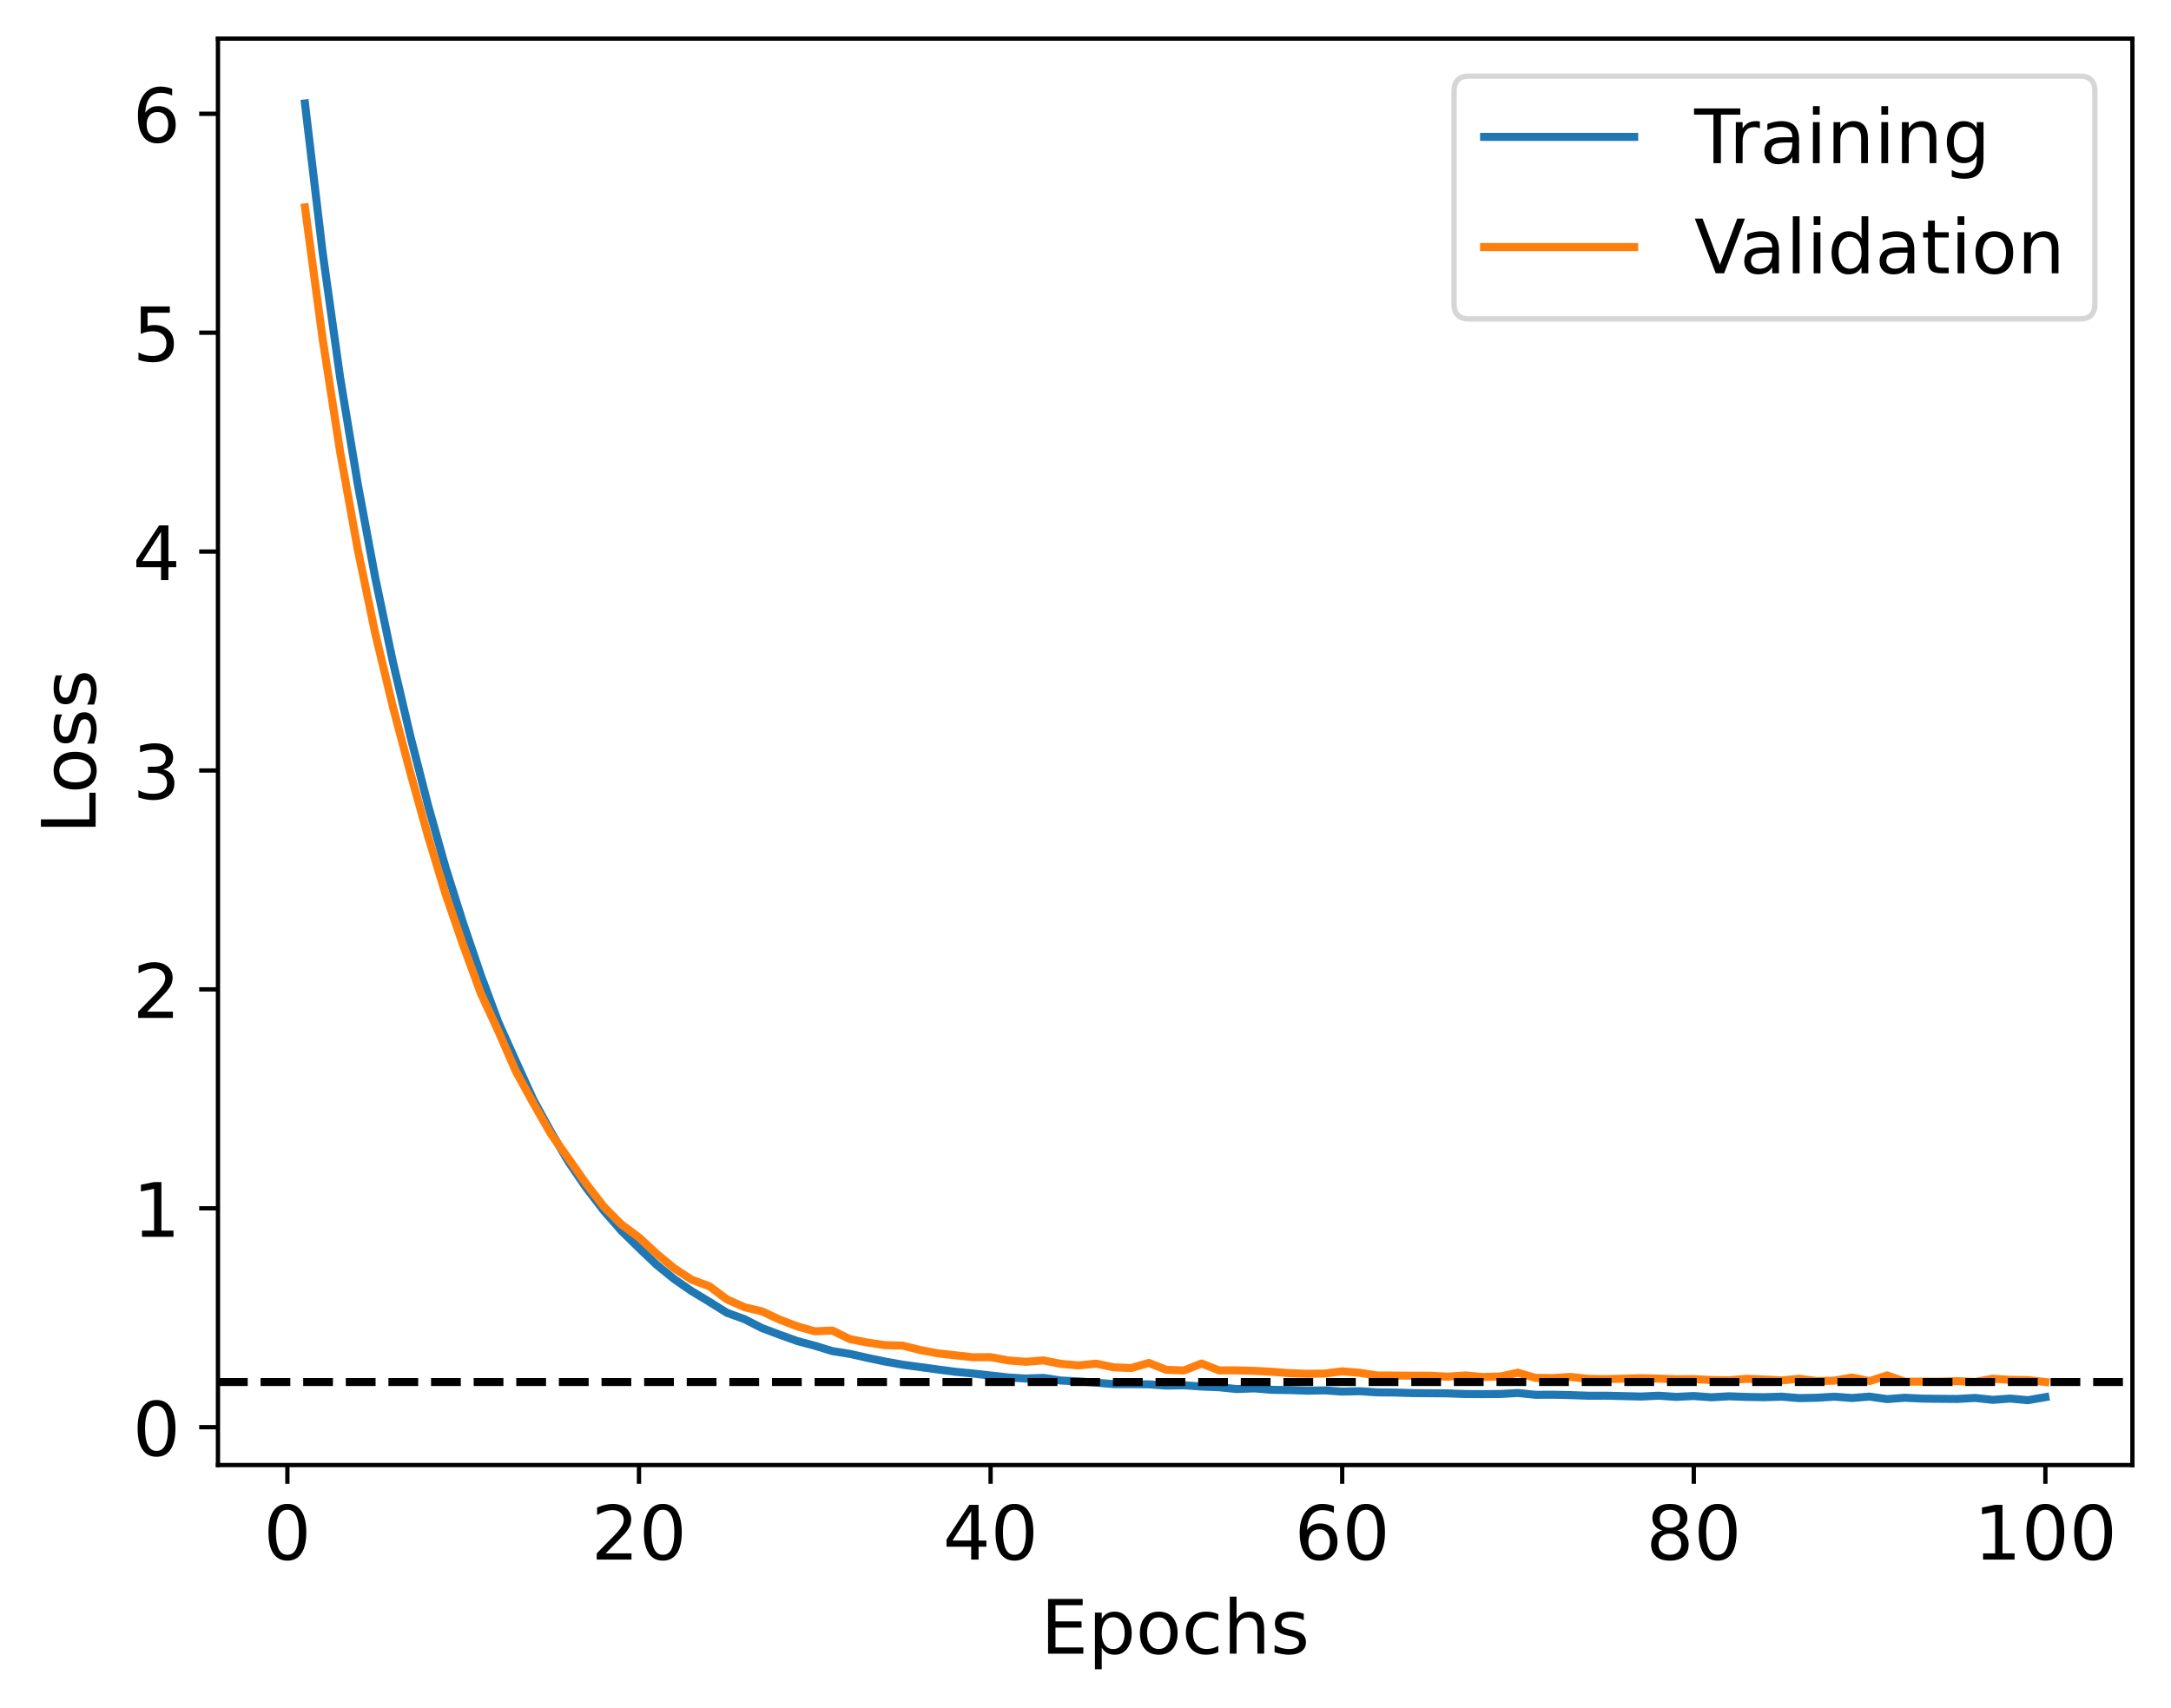
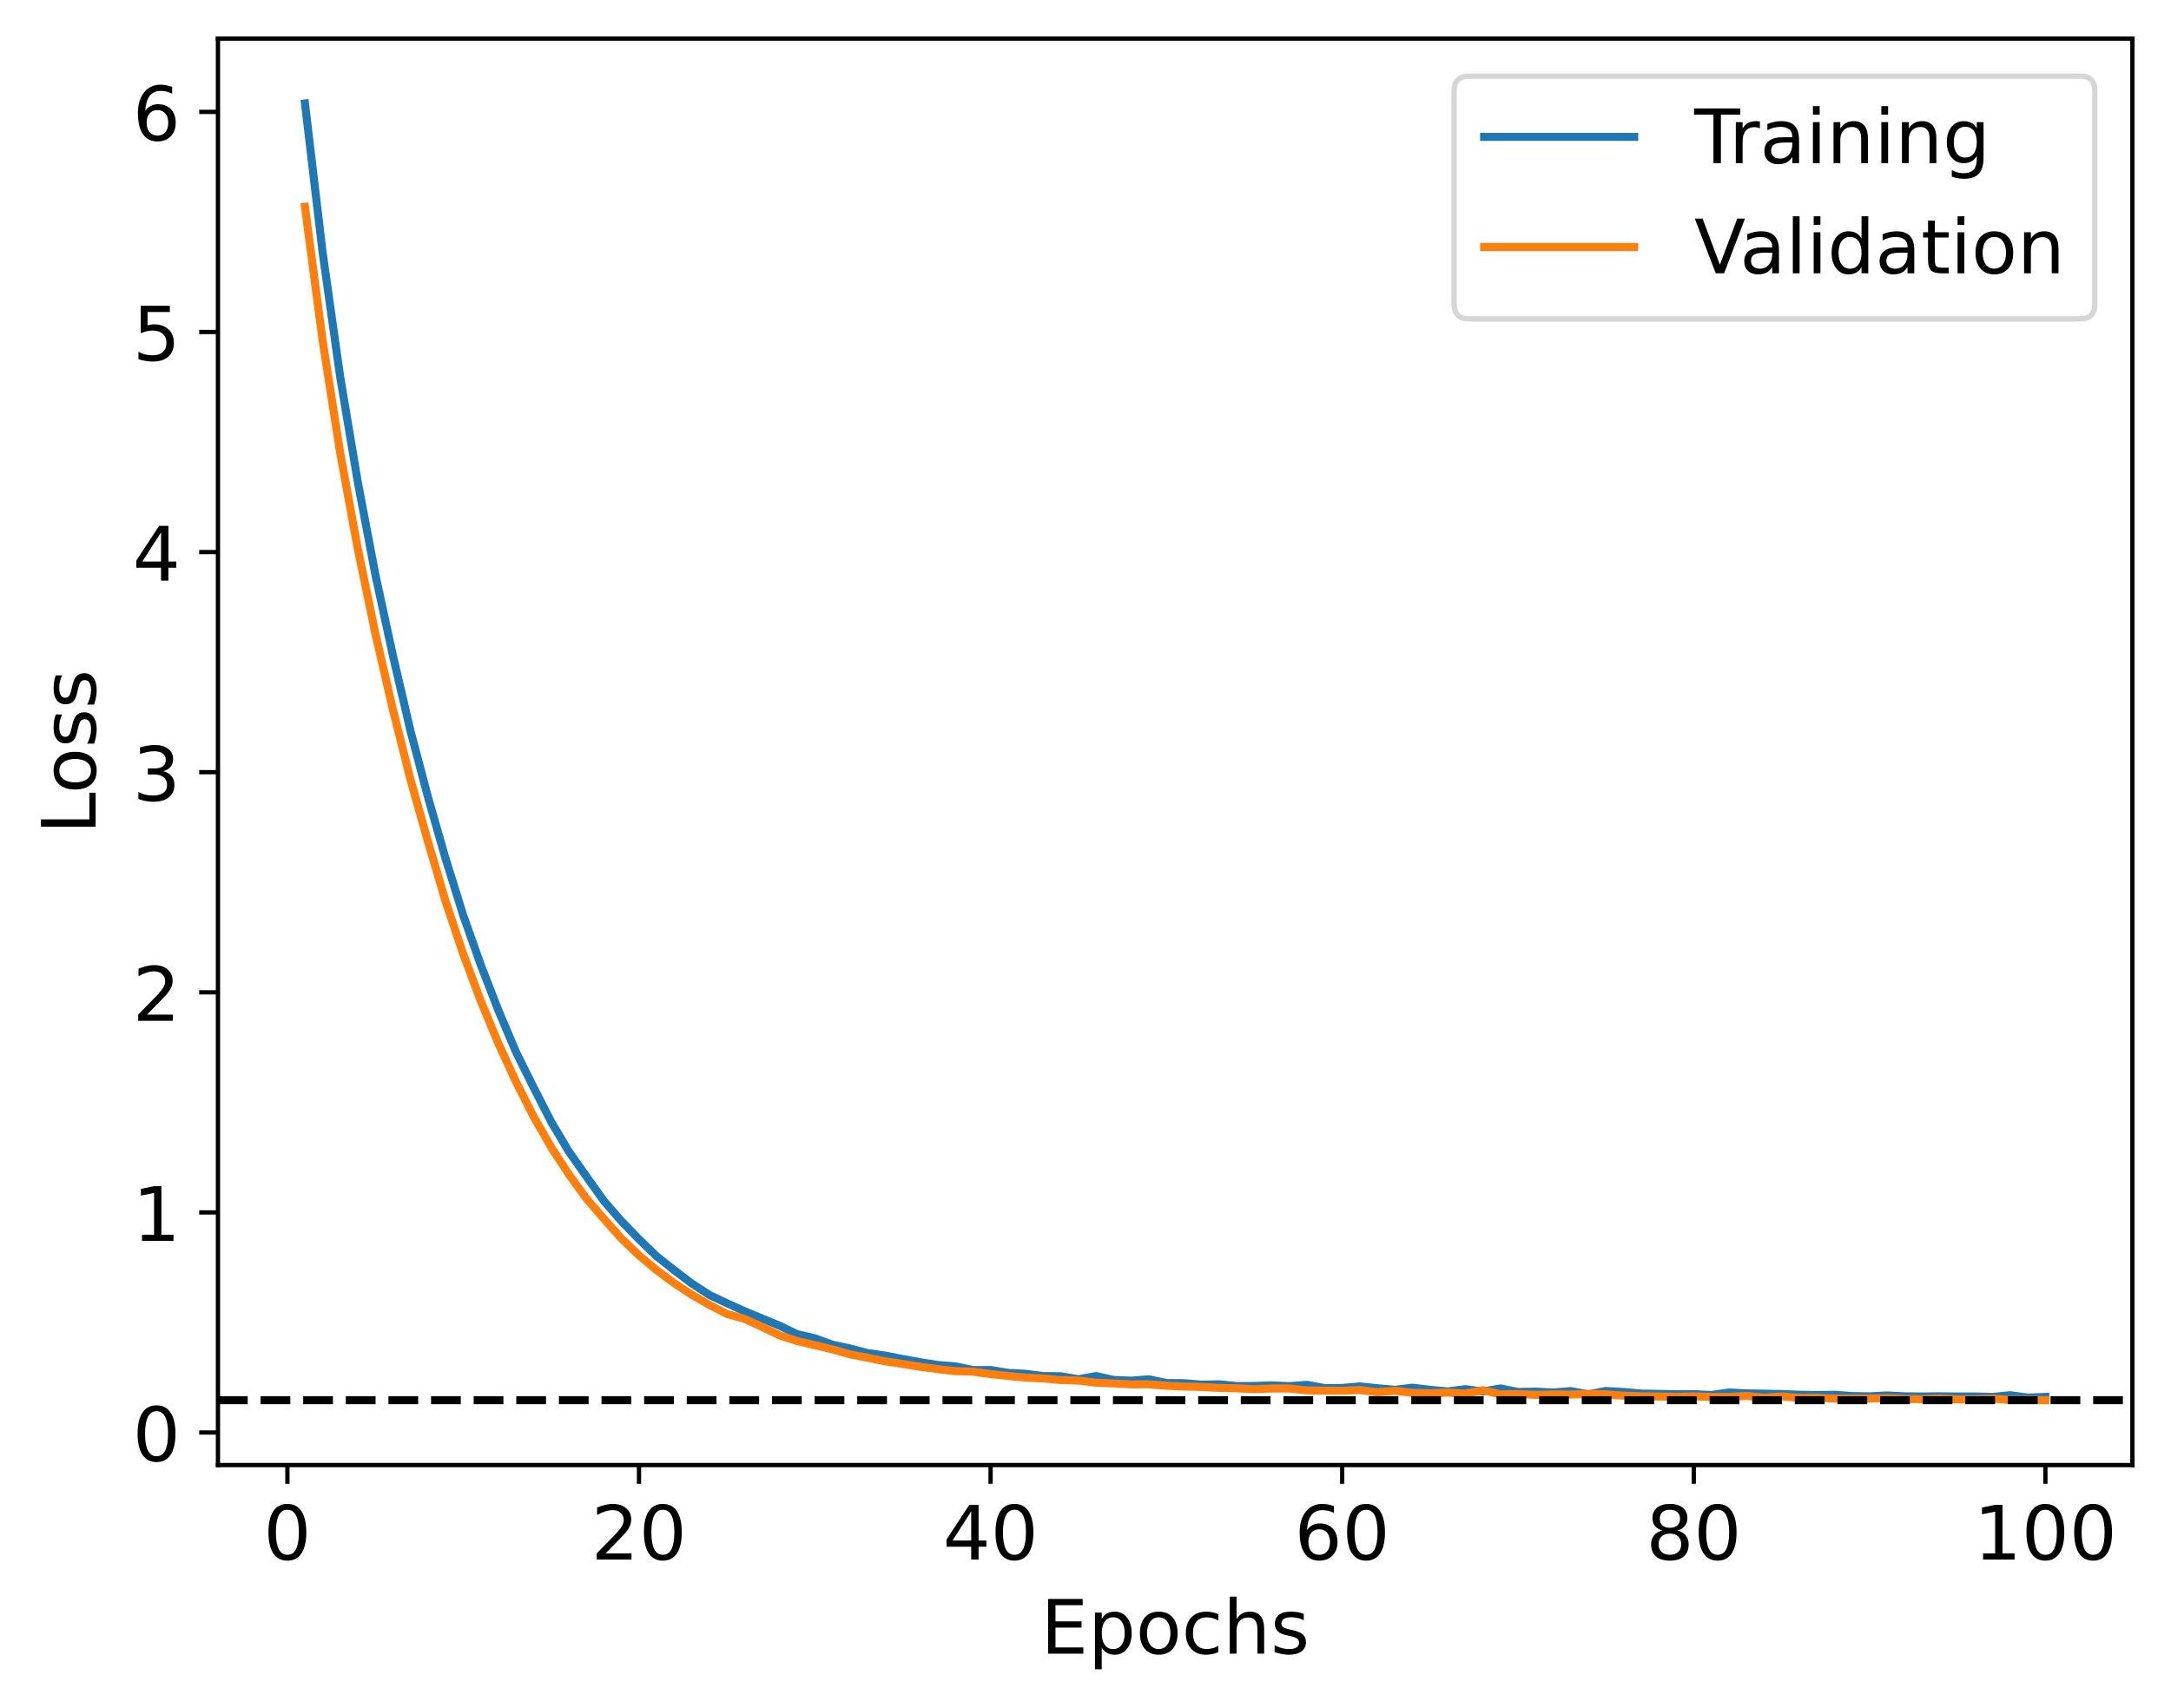
<svg xmlns="http://www.w3.org/2000/svg" xmlns:xlink="http://www.w3.org/1999/xlink" width="404.977pt" height="318.611pt" viewBox="0 0 404.977 318.611" version="1.1">
  <defs>
    <style type="text/css">*{stroke-linejoin: round; stroke-linecap: butt}</style>
  </defs>
  <g id="figure_1">
    <g id="patch_1">
      <path d="M 0 318.611  L 404.977 318.611  L 404.977 0  L 0 0  z " style="fill: #ffffff" />
    </g>
    <g id="axes_1">
      <g id="patch_2">
        <path d="M 40.657 273.312  L 397.777 273.312  L 397.777 7.2  L 40.657 7.2  z " style="fill: #ffffff" />
      </g>
      <g id="matplotlib.axis_1">
        <g id="xtick_1">
          <g id="line2d_1">
            <defs>
-               <path id="mcd5db71404" d="M 0 0  L 0 3.5  " style="stroke: #000000; stroke-width: 0.8" />
-             </defs>
-             <g>
-               <use xlink:href="#mcd5db71404" x="53.61" y="273.312" style="stroke: #000000; stroke-width: 0.8" />
+               <path id="m1985bd9512" d="M 0 0  L 0 3.5  " style="stroke: #000000; stroke-width: 0.8" />
+             </defs>
+             <g>
+               <use xlink:href="#m1985bd9512" x="53.61" y="273.312" style="stroke: #000000; stroke-width: 0.8" />
            </g>
          </g>
          <g id="text_1">
            <g transform="translate(49.15651 290.9498) scale(0.14 -0.14)">
              <defs>
                <path id="DejaVuSans-30" d="M 2034 4250  Q 1547 4250 1301 3770  Q 1056 3291 1056 2328  Q 1056 1369 1301 889  Q 1547 409 2034 409  Q 2525 409 2770 889  Q 3016 1369 3016 2328  Q 3016 3291 2770 3770  Q 2525 4250 2034 4250  z M 2034 4750  Q 2819 4750 3233 4129  Q 3647 3509 3647 2328  Q 3647 1150 3233 529  Q 2819 -91 2034 -91  Q 1250 -91 836 529  Q 422 1150 422 2328  Q 422 3509 836 4129  Q 1250 4750 2034 4750  z " transform="scale(0.015625)" />
              </defs>
              <use xlink:href="#DejaVuSans-30" />
            </g>
          </g>
        </g>
        <g id="xtick_2">
          <g id="line2d_2">
            <g>
-               <use xlink:href="#mcd5db71404" x="119.197" y="273.312" style="stroke: #000000; stroke-width: 0.8" />
+               <use xlink:href="#m1985bd9512" x="119.197" y="273.312" style="stroke: #000000; stroke-width: 0.8" />
            </g>
          </g>
          <g id="text_2">
            <g transform="translate(110.2895 290.9498) scale(0.14 -0.14)">
              <defs>
                <path id="DejaVuSans-32" d="M 1228 531  L 3431 531  L 3431 0  L 469 0  L 469 531  Q 828 903 1448 1529  Q 2069 2156 2228 2338  Q 2531 2678 2651 2914  Q 2772 3150 2772 3378  Q 2772 3750 2511 3984  Q 2250 4219 1831 4219  Q 1534 4219 1204 4116  Q 875 4013 500 3803  L 500 4441  Q 881 4594 1212 4672  Q 1544 4750 1819 4750  Q 2544 4750 2975 4387  Q 3406 4025 3406 3419  Q 3406 3131 3298 2873  Q 3191 2616 2906 2266  Q 2828 2175 2409 1742  Q 1991 1309 1228 531  z " transform="scale(0.015625)" />
              </defs>
              <use xlink:href="#DejaVuSans-32" />
              <use xlink:href="#DejaVuSans-30" x="63.623" />
            </g>
          </g>
        </g>
        <g id="xtick_3">
          <g id="line2d_3">
            <g>
-               <use xlink:href="#mcd5db71404" x="184.784" y="273.312" style="stroke: #000000; stroke-width: 0.8" />
+               <use xlink:href="#m1985bd9512" x="184.784" y="273.312" style="stroke: #000000; stroke-width: 0.8" />
            </g>
          </g>
          <g id="text_3">
            <g transform="translate(175.8763 290.9498) scale(0.14 -0.14)">
              <defs>
                <path id="DejaVuSans-34" d="M 2419 4116  L 825 1625  L 2419 1625  L 2419 4116  z M 2253 4666  L 3047 4666  L 3047 1625  L 3713 1625  L 3713 1100  L 3047 1100  L 3047 0  L 2419 0  L 2419 1100  L 313 1100  L 313 1709  L 2253 4666  z " transform="scale(0.015625)" />
              </defs>
              <use xlink:href="#DejaVuSans-34" />
              <use xlink:href="#DejaVuSans-30" x="63.623" />
            </g>
          </g>
        </g>
        <g id="xtick_4">
          <g id="line2d_4">
            <g>
-               <use xlink:href="#mcd5db71404" x="250.371" y="273.312" style="stroke: #000000; stroke-width: 0.8" />
+               <use xlink:href="#m1985bd9512" x="250.371" y="273.312" style="stroke: #000000; stroke-width: 0.8" />
            </g>
          </g>
          <g id="text_4">
            <g transform="translate(241.4631 290.9498) scale(0.14 -0.14)">
              <defs>
                <path id="DejaVuSans-36" d="M 2113 2584  Q 1688 2584 1439 2293  Q 1191 2003 1191 1497  Q 1191 994 1439 701  Q 1688 409 2113 409  Q 2538 409 2786 701  Q 3034 994 3034 1497  Q 3034 2003 2786 2293  Q 2538 2584 2113 2584  z M 3366 4563  L 3366 3988  Q 3128 4100 2886 4159  Q 2644 4219 2406 4219  Q 1781 4219 1451 3797  Q 1122 3375 1075 2522  Q 1259 2794 1537 2939  Q 1816 3084 2150 3084  Q 2853 3084 3261 2657  Q 3669 2231 3669 1497  Q 3669 778 3244 343  Q 2819 -91 2113 -91  Q 1303 -91 875 529  Q 447 1150 447 2328  Q 447 3434 972 4092  Q 1497 4750 2381 4750  Q 2619 4750 2861 4703  Q 3103 4656 3366 4563  z " transform="scale(0.015625)" />
              </defs>
              <use xlink:href="#DejaVuSans-36" />
              <use xlink:href="#DejaVuSans-30" x="63.623" />
            </g>
          </g>
        </g>
        <g id="xtick_5">
          <g id="line2d_5">
            <g>
-               <use xlink:href="#mcd5db71404" x="315.957" y="273.312" style="stroke: #000000; stroke-width: 0.8" />
+               <use xlink:href="#m1985bd9512" x="315.957" y="273.312" style="stroke: #000000; stroke-width: 0.8" />
            </g>
          </g>
          <g id="text_5">
            <g transform="translate(307.0499 290.9498) scale(0.14 -0.14)">
              <defs>
                <path id="DejaVuSans-38" d="M 2034 2216  Q 1584 2216 1326 1975  Q 1069 1734 1069 1313  Q 1069 891 1326 650  Q 1584 409 2034 409  Q 2484 409 2743 651  Q 3003 894 3003 1313  Q 3003 1734 2745 1975  Q 2488 2216 2034 2216  z M 1403 2484  Q 997 2584 770 2862  Q 544 3141 544 3541  Q 544 4100 942 4425  Q 1341 4750 2034 4750  Q 2731 4750 3128 4425  Q 3525 4100 3525 3541  Q 3525 3141 3298 2862  Q 3072 2584 2669 2484  Q 3125 2378 3379 2068  Q 3634 1759 3634 1313  Q 3634 634 3220 271  Q 2806 -91 2034 -91  Q 1263 -91 848 271  Q 434 634 434 1313  Q 434 1759 690 2068  Q 947 2378 1403 2484  z M 1172 3481  Q 1172 3119 1398 2916  Q 1625 2713 2034 2713  Q 2441 2713 2670 2916  Q 2900 3119 2900 3481  Q 2900 3844 2670 4047  Q 2441 4250 2034 4250  Q 1625 4250 1398 4047  Q 1172 3844 1172 3481  z " transform="scale(0.015625)" />
              </defs>
              <use xlink:href="#DejaVuSans-38" />
              <use xlink:href="#DejaVuSans-30" x="63.623" />
            </g>
          </g>
        </g>
        <g id="xtick_6">
          <g id="line2d_6">
            <g>
-               <use xlink:href="#mcd5db71404" x="381.544" y="273.312" style="stroke: #000000; stroke-width: 0.8" />
+               <use xlink:href="#m1985bd9512" x="381.544" y="273.312" style="stroke: #000000; stroke-width: 0.8" />
            </g>
          </g>
          <g id="text_6">
            <g transform="translate(368.1829 290.9498) scale(0.14 -0.14)">
              <defs>
                <path id="DejaVuSans-31" d="M 794 531  L 1825 531  L 1825 4091  L 703 3866  L 703 4441  L 1819 4666  L 2450 4666  L 2450 531  L 3481 531  L 3481 0  L 794 0  L 794 531  z " transform="scale(0.015625)" />
              </defs>
              <use xlink:href="#DejaVuSans-31" />
              <use xlink:href="#DejaVuSans-30" x="63.623" />
              <use xlink:href="#DejaVuSans-30" x="127.246" />
            </g>
          </g>
        </g>
        <g id="text_7">
          <g transform="translate(194.135 308.4992) scale(0.14 -0.14)">
            <defs>
              <path id="DejaVuSans-45" d="M 628 4666  L 3578 4666  L 3578 4134  L 1259 4134  L 1259 2753  L 3481 2753  L 3481 2222  L 1259 2222  L 1259 531  L 3634 531  L 3634 0  L 628 0  L 628 4666  z " transform="scale(0.015625)" />
              <path id="DejaVuSans-70" d="M 1159 525  L 1159 -1331  L 581 -1331  L 581 3500  L 1159 3500  L 1159 2969  Q 1341 3281 1617 3432  Q 1894 3584 2278 3584  Q 2916 3584 3314 3078  Q 3713 2572 3713 1747  Q 3713 922 3314 415  Q 2916 -91 2278 -91  Q 1894 -91 1617 61  Q 1341 213 1159 525  z M 3116 1747  Q 3116 2381 2855 2742  Q 2594 3103 2138 3103  Q 1681 3103 1420 2742  Q 1159 2381 1159 1747  Q 1159 1113 1420 752  Q 1681 391 2138 391  Q 2594 391 2855 752  Q 3116 1113 3116 1747  z " transform="scale(0.015625)" />
              <path id="DejaVuSans-6f" d="M 1959 3097  Q 1497 3097 1228 2736  Q 959 2375 959 1747  Q 959 1119 1226 758  Q 1494 397 1959 397  Q 2419 397 2687 759  Q 2956 1122 2956 1747  Q 2956 2369 2687 2733  Q 2419 3097 1959 3097  z M 1959 3584  Q 2709 3584 3137 3096  Q 3566 2609 3566 1747  Q 3566 888 3137 398  Q 2709 -91 1959 -91  Q 1206 -91 779 398  Q 353 888 353 1747  Q 353 2609 779 3096  Q 1206 3584 1959 3584  z " transform="scale(0.015625)" />
              <path id="DejaVuSans-63" d="M 3122 3366  L 3122 2828  Q 2878 2963 2633 3030  Q 2388 3097 2138 3097  Q 1578 3097 1268 2742  Q 959 2388 959 1747  Q 959 1106 1268 751  Q 1578 397 2138 397  Q 2388 397 2633 464  Q 2878 531 3122 666  L 3122 134  Q 2881 22 2623 -34  Q 2366 -91 2075 -91  Q 1284 -91 818 406  Q 353 903 353 1747  Q 353 2603 823 3093  Q 1294 3584 2113 3584  Q 2378 3584 2631 3529  Q 2884 3475 3122 3366  z " transform="scale(0.015625)" />
              <path id="DejaVuSans-68" d="M 3513 2113  L 3513 0  L 2938 0  L 2938 2094  Q 2938 2591 2744 2837  Q 2550 3084 2163 3084  Q 1697 3084 1428 2787  Q 1159 2491 1159 1978  L 1159 0  L 581 0  L 581 4863  L 1159 4863  L 1159 2956  Q 1366 3272 1645 3428  Q 1925 3584 2291 3584  Q 2894 3584 3203 3211  Q 3513 2838 3513 2113  z " transform="scale(0.015625)" />
              <path id="DejaVuSans-73" d="M 2834 3397  L 2834 2853  Q 2591 2978 2328 3040  Q 2066 3103 1784 3103  Q 1356 3103 1142 2972  Q 928 2841 928 2578  Q 928 2378 1081 2264  Q 1234 2150 1697 2047  L 1894 2003  Q 2506 1872 2764 1633  Q 3022 1394 3022 966  Q 3022 478 2636 193  Q 2250 -91 1575 -91  Q 1294 -91 989 -36  Q 684 19 347 128  L 347 722  Q 666 556 975 473  Q 1284 391 1588 391  Q 1994 391 2212 530  Q 2431 669 2431 922  Q 2431 1156 2273 1281  Q 2116 1406 1581 1522  L 1381 1569  Q 847 1681 609 1914  Q 372 2147 372 2553  Q 372 3047 722 3315  Q 1072 3584 1716 3584  Q 2034 3584 2315 3537  Q 2597 3491 2834 3397  z " transform="scale(0.015625)" />
            </defs>
            <use xlink:href="#DejaVuSans-45" />
            <use xlink:href="#DejaVuSans-70" x="63.184" />
            <use xlink:href="#DejaVuSans-6f" x="126.66" />
            <use xlink:href="#DejaVuSans-63" x="187.842" />
            <use xlink:href="#DejaVuSans-68" x="242.822" />
            <use xlink:href="#DejaVuSans-73" x="306.201" />
          </g>
        </g>
      </g>
      <g id="matplotlib.axis_2">
        <g id="ytick_1">
          <g id="line2d_7">
            <defs>
-               <path id="m7d91d69db1" d="M 0 0  L -3.5 0  " style="stroke: #000000; stroke-width: 0.8" />
-             </defs>
-             <g>
-               <use xlink:href="#m7d91d69db1" x="40.657" y="266.25" style="stroke: #000000; stroke-width: 0.8" />
+               <path id="m6606f407a4" d="M 0 0  L -3.5 0  " style="stroke: #000000; stroke-width: 0.8" />
+             </defs>
+             <g>
+               <use xlink:href="#m6606f407a4" x="40.657" y="267.242" style="stroke: #000000; stroke-width: 0.8" />
            </g>
          </g>
          <g id="text_8">
-             <g transform="translate(24.74938 271.5687) scale(0.14 -0.14)">
+             <g transform="translate(24.74938 272.5611) scale(0.14 -0.14)">
              <use xlink:href="#DejaVuSans-30" />
            </g>
          </g>
        </g>
        <g id="ytick_2">
          <g id="line2d_8">
            <g>
-               <use xlink:href="#m7d91d69db1" x="40.657" y="225.412" style="stroke: #000000; stroke-width: 0.8" />
+               <use xlink:href="#m6606f407a4" x="40.657" y="226.18" style="stroke: #000000; stroke-width: 0.8" />
            </g>
          </g>
          <g id="text_9">
-             <g transform="translate(24.74938 230.7314) scale(0.14 -0.14)">
+             <g transform="translate(24.74938 231.4991) scale(0.14 -0.14)">
              <use xlink:href="#DejaVuSans-31" />
            </g>
          </g>
        </g>
        <g id="ytick_3">
          <g id="line2d_9">
            <g>
-               <use xlink:href="#m7d91d69db1" x="40.657" y="184.575" style="stroke: #000000; stroke-width: 0.8" />
+               <use xlink:href="#m6606f407a4" x="40.657" y="185.118" style="stroke: #000000; stroke-width: 0.8" />
            </g>
          </g>
          <g id="text_10">
-             <g transform="translate(24.74938 189.8941) scale(0.14 -0.14)">
+             <g transform="translate(24.74938 190.4371) scale(0.14 -0.14)">
              <use xlink:href="#DejaVuSans-32" />
            </g>
          </g>
        </g>
        <g id="ytick_4">
          <g id="line2d_10">
            <g>
-               <use xlink:href="#m7d91d69db1" x="40.657" y="143.738" style="stroke: #000000; stroke-width: 0.8" />
+               <use xlink:href="#m6606f407a4" x="40.657" y="144.056" style="stroke: #000000; stroke-width: 0.8" />
            </g>
          </g>
          <g id="text_11">
-             <g transform="translate(24.74938 149.0568) scale(0.14 -0.14)">
+             <g transform="translate(24.74938 149.3751) scale(0.14 -0.14)">
              <defs>
                <path id="DejaVuSans-33" d="M 2597 2516  Q 3050 2419 3304 2112  Q 3559 1806 3559 1356  Q 3559 666 3084 287  Q 2609 -91 1734 -91  Q 1441 -91 1130 -33  Q 819 25 488 141  L 488 750  Q 750 597 1062 519  Q 1375 441 1716 441  Q 2309 441 2620 675  Q 2931 909 2931 1356  Q 2931 1769 2642 2001  Q 2353 2234 1838 2234  L 1294 2234  L 1294 2753  L 1863 2753  Q 2328 2753 2575 2939  Q 2822 3125 2822 3475  Q 2822 3834 2567 4026  Q 2313 4219 1838 4219  Q 1578 4219 1281 4162  Q 984 4106 628 3988  L 628 4550  Q 988 4650 1302 4700  Q 1616 4750 1894 4750  Q 2613 4750 3031 4423  Q 3450 4097 3450 3541  Q 3450 3153 3228 2886  Q 3006 2619 2597 2516  z " transform="scale(0.015625)" />
              </defs>
              <use xlink:href="#DejaVuSans-33" />
            </g>
          </g>
        </g>
        <g id="ytick_5">
          <g id="line2d_11">
            <g>
-               <use xlink:href="#m7d91d69db1" x="40.657" y="102.901" style="stroke: #000000; stroke-width: 0.8" />
+               <use xlink:href="#m6606f407a4" x="40.657" y="102.994" style="stroke: #000000; stroke-width: 0.8" />
            </g>
          </g>
          <g id="text_12">
-             <g transform="translate(24.74938 108.2195) scale(0.14 -0.14)">
+             <g transform="translate(24.74938 108.3131) scale(0.14 -0.14)">
              <use xlink:href="#DejaVuSans-34" />
            </g>
          </g>
        </g>
        <g id="ytick_6">
          <g id="line2d_12">
            <g>
-               <use xlink:href="#m7d91d69db1" x="40.657" y="62.063" style="stroke: #000000; stroke-width: 0.8" />
+               <use xlink:href="#m6606f407a4" x="40.657" y="61.932" style="stroke: #000000; stroke-width: 0.8" />
            </g>
          </g>
          <g id="text_13">
-             <g transform="translate(24.74938 67.38215) scale(0.14 -0.14)">
+             <g transform="translate(24.74938 67.25111) scale(0.14 -0.14)">
              <defs>
                <path id="DejaVuSans-35" d="M 691 4666  L 3169 4666  L 3169 4134  L 1269 4134  L 1269 2991  Q 1406 3038 1543 3061  Q 1681 3084 1819 3084  Q 2600 3084 3056 2656  Q 3513 2228 3513 1497  Q 3513 744 3044 326  Q 2575 -91 1722 -91  Q 1428 -91 1123 -41  Q 819 9 494 109  L 494 744  Q 775 591 1075 516  Q 1375 441 1709 441  Q 2250 441 2565 725  Q 2881 1009 2881 1497  Q 2881 1984 2565 2268  Q 2250 2553 1709 2553  Q 1456 2553 1204 2497  Q 953 2441 691 2322  L 691 4666  z " transform="scale(0.015625)" />
              </defs>
              <use xlink:href="#DejaVuSans-35" />
            </g>
          </g>
        </g>
        <g id="ytick_7">
          <g id="line2d_13">
            <g>
-               <use xlink:href="#m7d91d69db1" x="40.657" y="21.226" style="stroke: #000000; stroke-width: 0.8" />
+               <use xlink:href="#m6606f407a4" x="40.657" y="20.87" style="stroke: #000000; stroke-width: 0.8" />
            </g>
          </g>
          <g id="text_14">
-             <g transform="translate(24.74938 26.54485) scale(0.14 -0.14)">
+             <g transform="translate(24.74938 26.18911) scale(0.14 -0.14)">
              <use xlink:href="#DejaVuSans-36" />
            </g>
          </g>
        </g>
        <g id="text_15">
          <g transform="translate(17.83781 155.6101) rotate(-90) scale(0.14 -0.14)">
            <defs>
              <path id="DejaVuSans-4c" d="M 628 4666  L 1259 4666  L 1259 531  L 3531 531  L 3531 0  L 628 0  L 628 4666  z " transform="scale(0.015625)" />
            </defs>
            <use xlink:href="#DejaVuSans-4c" />
            <use xlink:href="#DejaVuSans-6f" x="53.963" />
            <use xlink:href="#DejaVuSans-73" x="115.145" />
            <use xlink:href="#DejaVuSans-73" x="167.244" />
          </g>
        </g>
      </g>
      <g id="line2d_14">
-         <path d="M 56.89 19.296  L 60.169 47  L 63.448 70.44  L 66.728 90.256  L 70.007 107.839  L 73.286 123.467  L 76.566 137.401  L 79.845 150.217  L 83.124 161.874  L 86.404 172.263  L 89.683 181.9  L 92.962 190.711  L 96.242 198.019  L 99.521 205.218  L 102.8 211.204  L 106.08 216.783  L 109.359 221.579  L 112.638 225.862  L 115.918 229.61  L 119.197 232.82  L 122.476 235.947  L 125.756 238.612  L 129.035 240.878  L 132.314 242.852  L 135.594 244.905  L 138.873 246.097  L 142.152 247.767  L 145.432 248.995  L 148.711 250.175  L 151.99 251.054  L 155.27 252.057  L 158.549 252.577  L 161.828 253.321  L 165.108 254.006  L 168.387 254.592  L 171.666 255.038  L 174.946 255.483  L 178.225 255.916  L 181.504 256.234  L 184.784 256.609  L 188.063 256.971  L 191.342 257.171  L 194.622 257.051  L 197.901 257.545  L 201.181 257.704  L 204.46 257.942  L 207.739 258.216  L 211.019 258.224  L 214.298 258.255  L 217.577 258.491  L 220.857 258.431  L 224.136 258.663  L 227.415 258.799  L 230.695 259.133  L 233.974 259.008  L 237.253 259.278  L 240.533 259.323  L 243.812 259.441  L 247.091 259.379  L 250.371 259.608  L 253.65 259.539  L 256.929 259.753  L 260.209 259.785  L 263.488 259.89  L 266.767 259.915  L 270.047 259.941  L 273.326 260.057  L 276.605 260.075  L 279.885 260.049  L 283.164 259.871  L 286.443 260.205  L 289.723 260.19  L 293.002 260.264  L 296.281 260.378  L 299.561 260.373  L 302.84 260.449  L 306.119 260.532  L 309.399 260.375  L 312.678 260.595  L 315.957 260.434  L 319.237 260.675  L 322.516 260.484  L 325.795 260.604  L 329.075 260.658  L 332.354 260.554  L 335.633 260.827  L 338.913 260.759  L 342.192 260.556  L 345.471 260.805  L 348.751 260.542  L 352.03 261.013  L 355.309 260.755  L 358.589 260.918  L 361.868 260.959  L 365.147 260.981  L 368.427 260.792  L 371.706 261.149  L 374.985 260.91  L 378.265 261.216  L 381.544 260.644  " clip-path="url(#pe452999f26)" style="fill: none; stroke: #1f77b4; stroke-width: 1.5; stroke-linecap: square" />
+         <path d="M 56.89 19.296  L 60.169 46.992  L 63.448 70.245  L 66.728 89.839  L 70.007 107.13  L 73.286 122.276  L 76.566 136.311  L 79.845 148.737  L 83.124 160.193  L 86.404 170.731  L 89.683 180.01  L 92.962 188.467  L 96.242 196.228  L 99.521 202.829  L 102.8 209.242  L 106.08 214.779  L 109.359 219.433  L 112.638 224.028  L 115.918 227.799  L 119.197 231.188  L 122.476 234.348  L 125.756 236.949  L 129.035 239.44  L 132.314 241.571  L 135.594 243.124  L 138.873 244.603  L 142.152 245.97  L 145.432 247.324  L 148.711 248.904  L 151.99 249.661  L 155.27 250.853  L 158.549 251.555  L 161.828 252.417  L 165.108 252.886  L 168.387 253.529  L 171.666 254.13  L 174.946 254.649  L 178.225 254.906  L 181.504 255.583  L 184.784 255.58  L 188.063 256.114  L 191.342 256.284  L 194.622 256.716  L 197.901 256.744  L 201.181 257.305  L 204.46 256.708  L 207.739 257.441  L 211.019 257.57  L 214.298 257.313  L 217.577 258.009  L 220.857 258.032  L 224.136 258.313  L 227.415 258.247  L 230.695 258.573  L 233.974 258.555  L 237.253 258.445  L 240.533 258.593  L 243.812 258.342  L 247.091 258.953  L 250.371 258.93  L 253.65 258.646  L 256.929 258.977  L 260.209 259.275  L 263.488 258.879  L 266.767 259.275  L 270.047 259.577  L 273.326 259.154  L 276.605 259.597  L 279.885 259.016  L 283.164 259.677  L 286.443 259.613  L 289.723 259.768  L 293.002 259.509  L 296.281 260.125  L 299.561 259.492  L 302.84 259.679  L 306.119 259.972  L 309.399 260.032  L 312.678 260.107  L 315.957 260.081  L 319.237 260.239  L 322.516 259.775  L 325.795 259.937  L 329.075 259.993  L 332.354 260.052  L 335.633 260.192  L 338.913 260.24  L 342.192 260.195  L 345.471 260.435  L 348.751 260.496  L 352.03 260.327  L 355.309 260.49  L 358.589 260.516  L 361.868 260.485  L 365.147 260.524  L 368.427 260.514  L 371.706 260.603  L 374.985 260.281  L 378.265 260.722  L 381.544 260.599  " clip-path="url(#pab8605fcdc)" style="fill: none; stroke: #1f77b4; stroke-width: 1.5; stroke-linecap: square" />
      </g>
      <g id="line2d_15">
-         <path d="M 56.89 38.69  L 60.169 63.137  L 63.448 84.295  L 66.728 102.467  L 70.007 118.228  L 73.286 131.835  L 76.566 144.236  L 79.845 155.994  L 83.124 166.812  L 86.404 176.31  L 89.683 185.288  L 92.962 192.38  L 96.242 199.891  L 99.521 205.86  L 102.8 211.59  L 106.08 216.182  L 109.359 220.861  L 112.638 225.1  L 115.918 228.424  L 119.197 230.852  L 122.476 233.877  L 125.756 236.604  L 129.035 238.743  L 132.314 239.95  L 135.594 242.404  L 138.873 243.863  L 142.152 244.651  L 145.432 246.174  L 148.711 247.434  L 151.99 248.362  L 155.27 248.22  L 158.549 249.825  L 161.828 250.462  L 165.108 250.947  L 168.387 251.034  L 171.666 251.855  L 174.946 252.474  L 178.225 252.839  L 181.504 253.204  L 184.784 253.187  L 188.063 253.79  L 191.342 254.051  L 194.622 253.788  L 197.901 254.431  L 201.181 254.728  L 204.46 254.394  L 207.739 255.082  L 211.019 255.214  L 214.298 254.26  L 217.577 255.547  L 220.857 255.665  L 224.136 254.367  L 227.415 255.656  L 230.695 255.647  L 233.974 255.744  L 237.253 255.906  L 240.533 256.172  L 243.812 256.284  L 247.091 256.244  L 250.371 255.83  L 253.65 256.107  L 256.929 256.604  L 260.209 256.616  L 263.488 256.642  L 266.767 256.648  L 270.047 256.831  L 273.326 256.597  L 276.605 256.885  L 279.885 256.788  L 283.164 256.089  L 286.443 257.053  L 289.723 257.087  L 293.002 256.874  L 296.281 257.237  L 299.561 257.282  L 302.84 257.203  L 306.119 257.112  L 309.399 257.19  L 312.678 257.306  L 315.957 257.279  L 319.237 257.449  L 322.516 257.495  L 325.795 257.227  L 329.075 257.348  L 332.354 257.522  L 335.633 257.215  L 338.913 257.646  L 342.192 257.568  L 345.471 256.98  L 348.751 257.652  L 352.03 256.589  L 355.309 257.76  L 358.589 257.758  L 361.868 257.753  L 365.147 257.662  L 368.427 257.815  L 371.706 257.207  L 374.985 257.415  L 378.265 257.463  L 381.544 257.824  " clip-path="url(#pe452999f26)" style="fill: none; stroke: #ff7f0e; stroke-width: 1.5; stroke-linecap: square" />
+         <path d="M 56.89 38.588  L 60.169 63.468  L 63.448 84.431  L 66.728 102.317  L 70.007 118.125  L 73.286 132.36  L 76.566 145.413  L 79.845 157.055  L 83.124 168.155  L 86.404 177.958  L 89.683 186.74  L 92.962 194.646  L 96.242 201.796  L 99.521 208.28  L 102.8 213.988  L 106.08 219.039  L 109.359 223.564  L 112.638 227.365  L 115.918 231.05  L 119.197 234.199  L 122.476 236.936  L 125.756 239.38  L 129.035 241.532  L 132.314 243.427  L 135.594 245.116  L 138.873 246.04  L 142.152 247.531  L 145.432 249.126  L 148.711 250.178  L 151.99 250.95  L 155.27 251.732  L 158.549 252.655  L 161.828 253.288  L 165.108 253.958  L 168.387 254.452  L 171.666 254.986  L 174.946 255.423  L 178.225 255.797  L 181.504 255.89  L 184.784 256.344  L 188.063 256.69  L 191.342 257.008  L 194.622 257.155  L 197.901 257.462  L 201.181 257.548  L 204.46 257.949  L 207.739 258.089  L 211.019 258.261  L 214.298 258.254  L 217.577 258.514  L 220.857 258.663  L 224.136 258.742  L 227.415 258.922  L 230.695 258.994  L 233.974 259.166  L 237.253 259.028  L 240.533 259.028  L 243.812 259.39  L 247.091 259.427  L 250.371 259.456  L 253.65 259.316  L 256.929 259.721  L 260.209 259.468  L 263.488 259.851  L 266.767 259.919  L 270.047 259.789  L 273.326 259.993  L 276.605 259.359  L 279.885 260.121  L 283.164 260.071  L 286.443 260.212  L 289.723 260.127  L 293.002 260.16  L 296.281 260.053  L 299.561 260.115  L 302.84 260.36  L 306.119 260.484  L 309.399 260.527  L 312.678 260.572  L 315.957 260.49  L 319.237 260.62  L 322.516 260.61  L 325.795 260.412  L 329.075 260.76  L 332.354 260.501  L 335.633 260.791  L 338.913 260.765  L 342.192 260.906  L 345.471 260.914  L 348.751 260.9  L 352.03 260.855  L 355.309 260.998  L 358.589 261.031  L 361.868 260.901  L 365.147 261.071  L 368.427 261.064  L 371.706 260.925  L 374.985 261.18  L 378.265 261.115  L 381.544 261.216  " clip-path="url(#pab8605fcdc)" style="fill: none; stroke: #ff7f0e; stroke-width: 1.5; stroke-linecap: square" />
      </g>
      <g id="line2d_16">
-         <path d="M 40.657 257.824  L 397.777 257.824  " clip-path="url(#pe452999f26)" style="fill: none; stroke-dasharray: 5.55,2.4; stroke-dashoffset: 0; stroke: #000000; stroke-width: 1.5" />
+         <path d="M 40.657 261.216  L 397.777 261.216  " clip-path="url(#pab8605fcdc)" style="fill: none; stroke-dasharray: 5.55,2.4; stroke-dashoffset: 0; stroke: #000000; stroke-width: 1.5" />
      </g>
      <g id="patch_3">
        <path d="M 40.657 273.312  L 40.657 7.2  " style="fill: none; stroke: #000000; stroke-width: 0.8; stroke-linejoin: miter; stroke-linecap: square" />
      </g>
      <g id="patch_4">
        <path d="M 397.777 273.312  L 397.777 7.2  " style="fill: none; stroke: #000000; stroke-width: 0.8; stroke-linejoin: miter; stroke-linecap: square" />
      </g>
      <g id="patch_5">
        <path d="M 40.657 273.312  L 397.777 273.312  " style="fill: none; stroke: #000000; stroke-width: 0.8; stroke-linejoin: miter; stroke-linecap: square" />
      </g>
      <g id="patch_6">
        <path d="M 40.657 7.2  L 397.777 7.2  " style="fill: none; stroke: #000000; stroke-width: 0.8; stroke-linejoin: miter; stroke-linecap: square" />
      </g>
      <g id="legend_1">
        <g id="patch_7">
          <path d="M 274.043 59.499  L 387.977 59.499  Q 390.777 59.499 390.777 56.699  L 390.777 17  Q 390.777 14.2 387.977 14.2  L 274.043 14.2  Q 271.243 14.2 271.243 17  L 271.243 56.699  Q 271.243 59.499 274.043 59.499  z " style="fill: #ffffff; opacity: 0.8; stroke: #cccccc; stroke-linejoin: miter" />
        </g>
        <g id="line2d_17">
          <path d="M 276.843 25.538  L 290.843 25.538  L 304.843 25.538  " style="fill: none; stroke: #1f77b4; stroke-width: 1.5; stroke-linecap: square" />
        </g>
        <g id="text_16">
          <g transform="translate(316.0431 30.43781) scale(0.14 -0.14)">
            <defs>
              <path id="DejaVuSans-54" d="M -19 4666  L 3928 4666  L 3928 4134  L 2272 4134  L 2272 0  L 1638 0  L 1638 4134  L -19 4134  L -19 4666  z " transform="scale(0.015625)" />
              <path id="DejaVuSans-72" d="M 2631 2963  Q 2534 3019 2420 3045  Q 2306 3072 2169 3072  Q 1681 3072 1420 2755  Q 1159 2438 1159 1844  L 1159 0  L 581 0  L 581 3500  L 1159 3500  L 1159 2956  Q 1341 3275 1631 3429  Q 1922 3584 2338 3584  Q 2397 3584 2469 3576  Q 2541 3569 2628 3553  L 2631 2963  z " transform="scale(0.015625)" />
              <path id="DejaVuSans-61" d="M 2194 1759  Q 1497 1759 1228 1600  Q 959 1441 959 1056  Q 959 750 1161 570  Q 1363 391 1709 391  Q 2188 391 2477 730  Q 2766 1069 2766 1631  L 2766 1759  L 2194 1759  z M 3341 1997  L 3341 0  L 2766 0  L 2766 531  Q 2569 213 2275 61  Q 1981 -91 1556 -91  Q 1019 -91 701 211  Q 384 513 384 1019  Q 384 1609 779 1909  Q 1175 2209 1959 2209  L 2766 2209  L 2766 2266  Q 2766 2663 2505 2880  Q 2244 3097 1772 3097  Q 1472 3097 1187 3025  Q 903 2953 641 2809  L 641 3341  Q 956 3463 1253 3523  Q 1550 3584 1831 3584  Q 2591 3584 2966 3190  Q 3341 2797 3341 1997  z " transform="scale(0.015625)" />
              <path id="DejaVuSans-69" d="M 603 3500  L 1178 3500  L 1178 0  L 603 0  L 603 3500  z M 603 4863  L 1178 4863  L 1178 4134  L 603 4134  L 603 4863  z " transform="scale(0.015625)" />
              <path id="DejaVuSans-6e" d="M 3513 2113  L 3513 0  L 2938 0  L 2938 2094  Q 2938 2591 2744 2837  Q 2550 3084 2163 3084  Q 1697 3084 1428 2787  Q 1159 2491 1159 1978  L 1159 0  L 581 0  L 581 3500  L 1159 3500  L 1159 2956  Q 1366 3272 1645 3428  Q 1925 3584 2291 3584  Q 2894 3584 3203 3211  Q 3513 2838 3513 2113  z " transform="scale(0.015625)" />
              <path id="DejaVuSans-67" d="M 2906 1791  Q 2906 2416 2648 2759  Q 2391 3103 1925 3103  Q 1463 3103 1205 2759  Q 947 2416 947 1791  Q 947 1169 1205 825  Q 1463 481 1925 481  Q 2391 481 2648 825  Q 2906 1169 2906 1791  z M 3481 434  Q 3481 -459 3084 -895  Q 2688 -1331 1869 -1331  Q 1566 -1331 1297 -1286  Q 1028 -1241 775 -1147  L 775 -588  Q 1028 -725 1275 -790  Q 1522 -856 1778 -856  Q 2344 -856 2625 -561  Q 2906 -266 2906 331  L 2906 616  Q 2728 306 2450 153  Q 2172 0 1784 0  Q 1141 0 747 490  Q 353 981 353 1791  Q 353 2603 747 3093  Q 1141 3584 1784 3584  Q 2172 3584 2450 3431  Q 2728 3278 2906 2969  L 2906 3500  L 3481 3500  L 3481 434  z " transform="scale(0.015625)" />
            </defs>
            <use xlink:href="#DejaVuSans-54" />
            <use xlink:href="#DejaVuSans-72" x="46.334" />
            <use xlink:href="#DejaVuSans-61" x="87.447" />
            <use xlink:href="#DejaVuSans-69" x="148.727" />
            <use xlink:href="#DejaVuSans-6e" x="176.51" />
            <use xlink:href="#DejaVuSans-69" x="239.889" />
            <use xlink:href="#DejaVuSans-6e" x="267.672" />
            <use xlink:href="#DejaVuSans-67" x="331.051" />
          </g>
        </g>
        <g id="line2d_18">
          <path d="M 276.843 46.087  L 290.843 46.087  L 304.843 46.087  " style="fill: none; stroke: #ff7f0e; stroke-width: 1.5; stroke-linecap: square" />
        </g>
        <g id="text_17">
          <g transform="translate(316.0431 50.98719) scale(0.14 -0.14)">
            <defs>
              <path id="DejaVuSans-56" d="M 1831 0  L 50 4666  L 709 4666  L 2188 738  L 3669 4666  L 4325 4666  L 2547 0  L 1831 0  z " transform="scale(0.015625)" />
              <path id="DejaVuSans-6c" d="M 603 4863  L 1178 4863  L 1178 0  L 603 0  L 603 4863  z " transform="scale(0.015625)" />
              <path id="DejaVuSans-64" d="M 2906 2969  L 2906 4863  L 3481 4863  L 3481 0  L 2906 0  L 2906 525  Q 2725 213 2448 61  Q 2172 -91 1784 -91  Q 1150 -91 751 415  Q 353 922 353 1747  Q 353 2572 751 3078  Q 1150 3584 1784 3584  Q 2172 3584 2448 3432  Q 2725 3281 2906 2969  z M 947 1747  Q 947 1113 1208 752  Q 1469 391 1925 391  Q 2381 391 2643 752  Q 2906 1113 2906 1747  Q 2906 2381 2643 2742  Q 2381 3103 1925 3103  Q 1469 3103 1208 2742  Q 947 2381 947 1747  z " transform="scale(0.015625)" />
              <path id="DejaVuSans-74" d="M 1172 4494  L 1172 3500  L 2356 3500  L 2356 3053  L 1172 3053  L 1172 1153  Q 1172 725 1289 603  Q 1406 481 1766 481  L 2356 481  L 2356 0  L 1766 0  Q 1100 0 847 248  Q 594 497 594 1153  L 594 3053  L 172 3053  L 172 3500  L 594 3500  L 594 4494  L 1172 4494  z " transform="scale(0.015625)" />
            </defs>
            <use xlink:href="#DejaVuSans-56" />
            <use xlink:href="#DejaVuSans-61" x="60.658" />
            <use xlink:href="#DejaVuSans-6c" x="121.938" />
            <use xlink:href="#DejaVuSans-69" x="149.721" />
            <use xlink:href="#DejaVuSans-64" x="177.504" />
            <use xlink:href="#DejaVuSans-61" x="240.98" />
            <use xlink:href="#DejaVuSans-74" x="302.26" />
            <use xlink:href="#DejaVuSans-69" x="341.469" />
            <use xlink:href="#DejaVuSans-6f" x="369.252" />
            <use xlink:href="#DejaVuSans-6e" x="430.434" />
          </g>
        </g>
      </g>
    </g>
  </g>
  <defs>
-     <clipPath id="pe452999f26">
+     <clipPath id="pab8605fcdc">
      <rect x="40.657" y="7.2" width="357.12" height="266.112" />
    </clipPath>
  </defs>
</svg>
